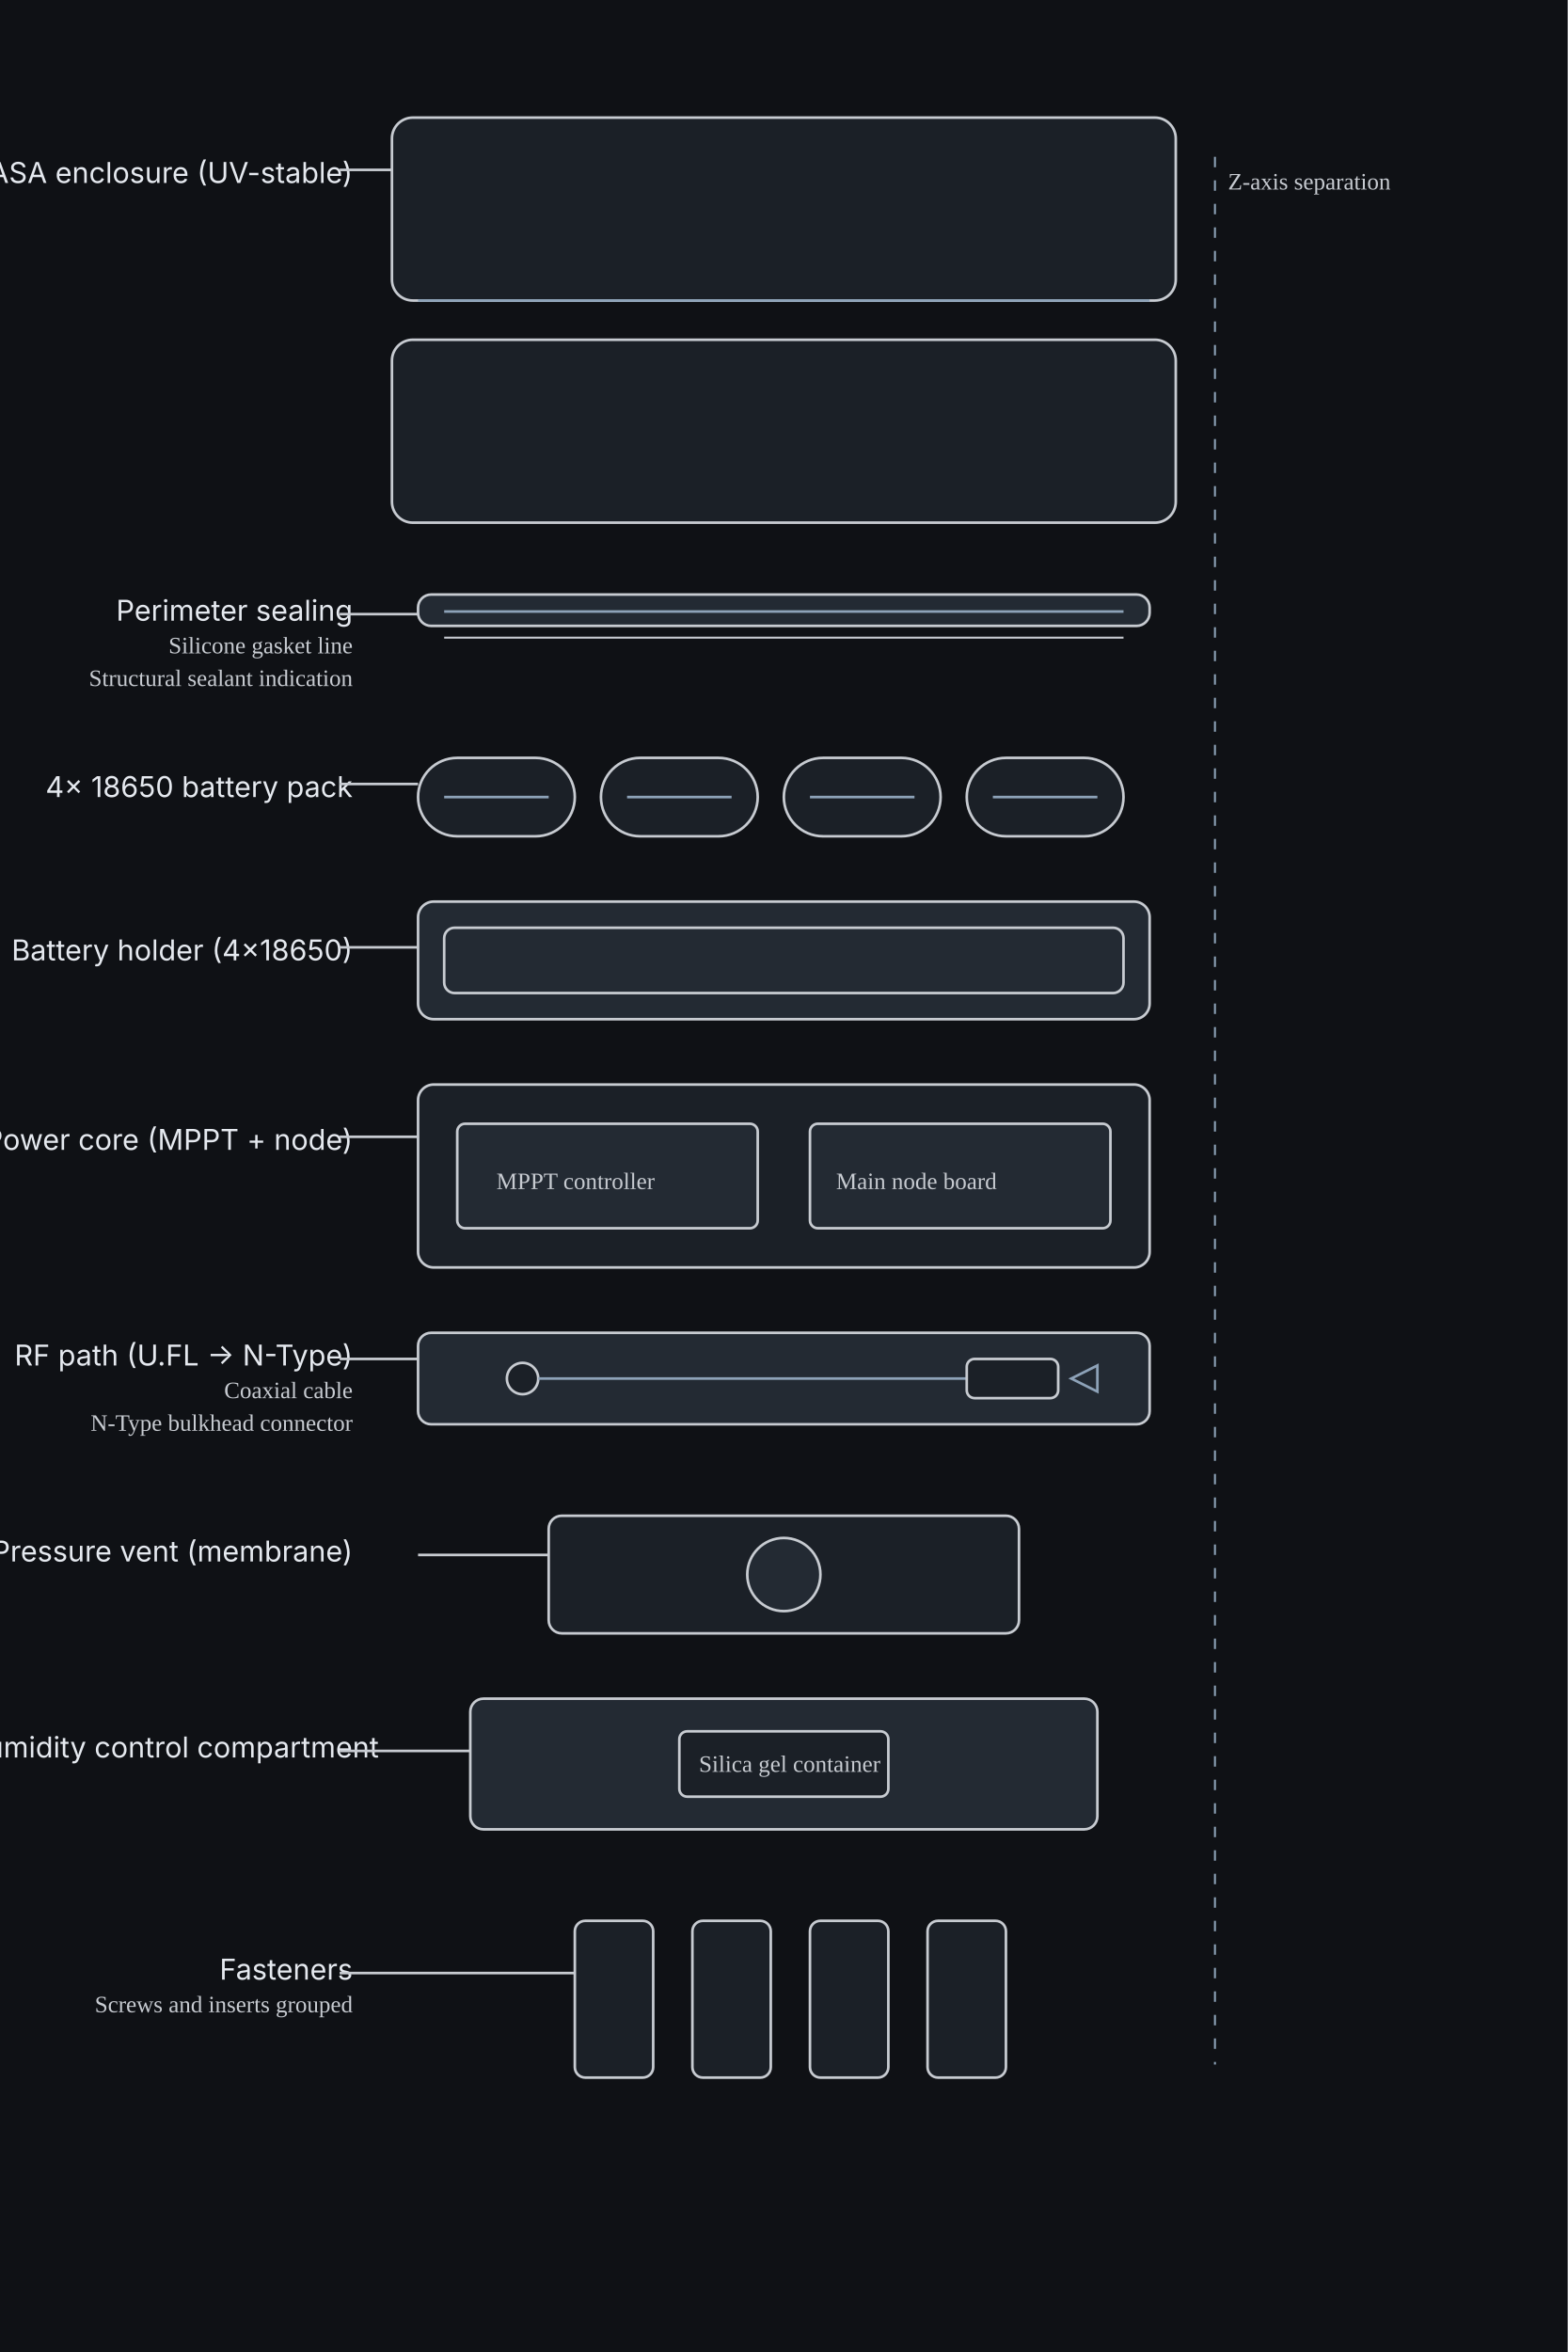
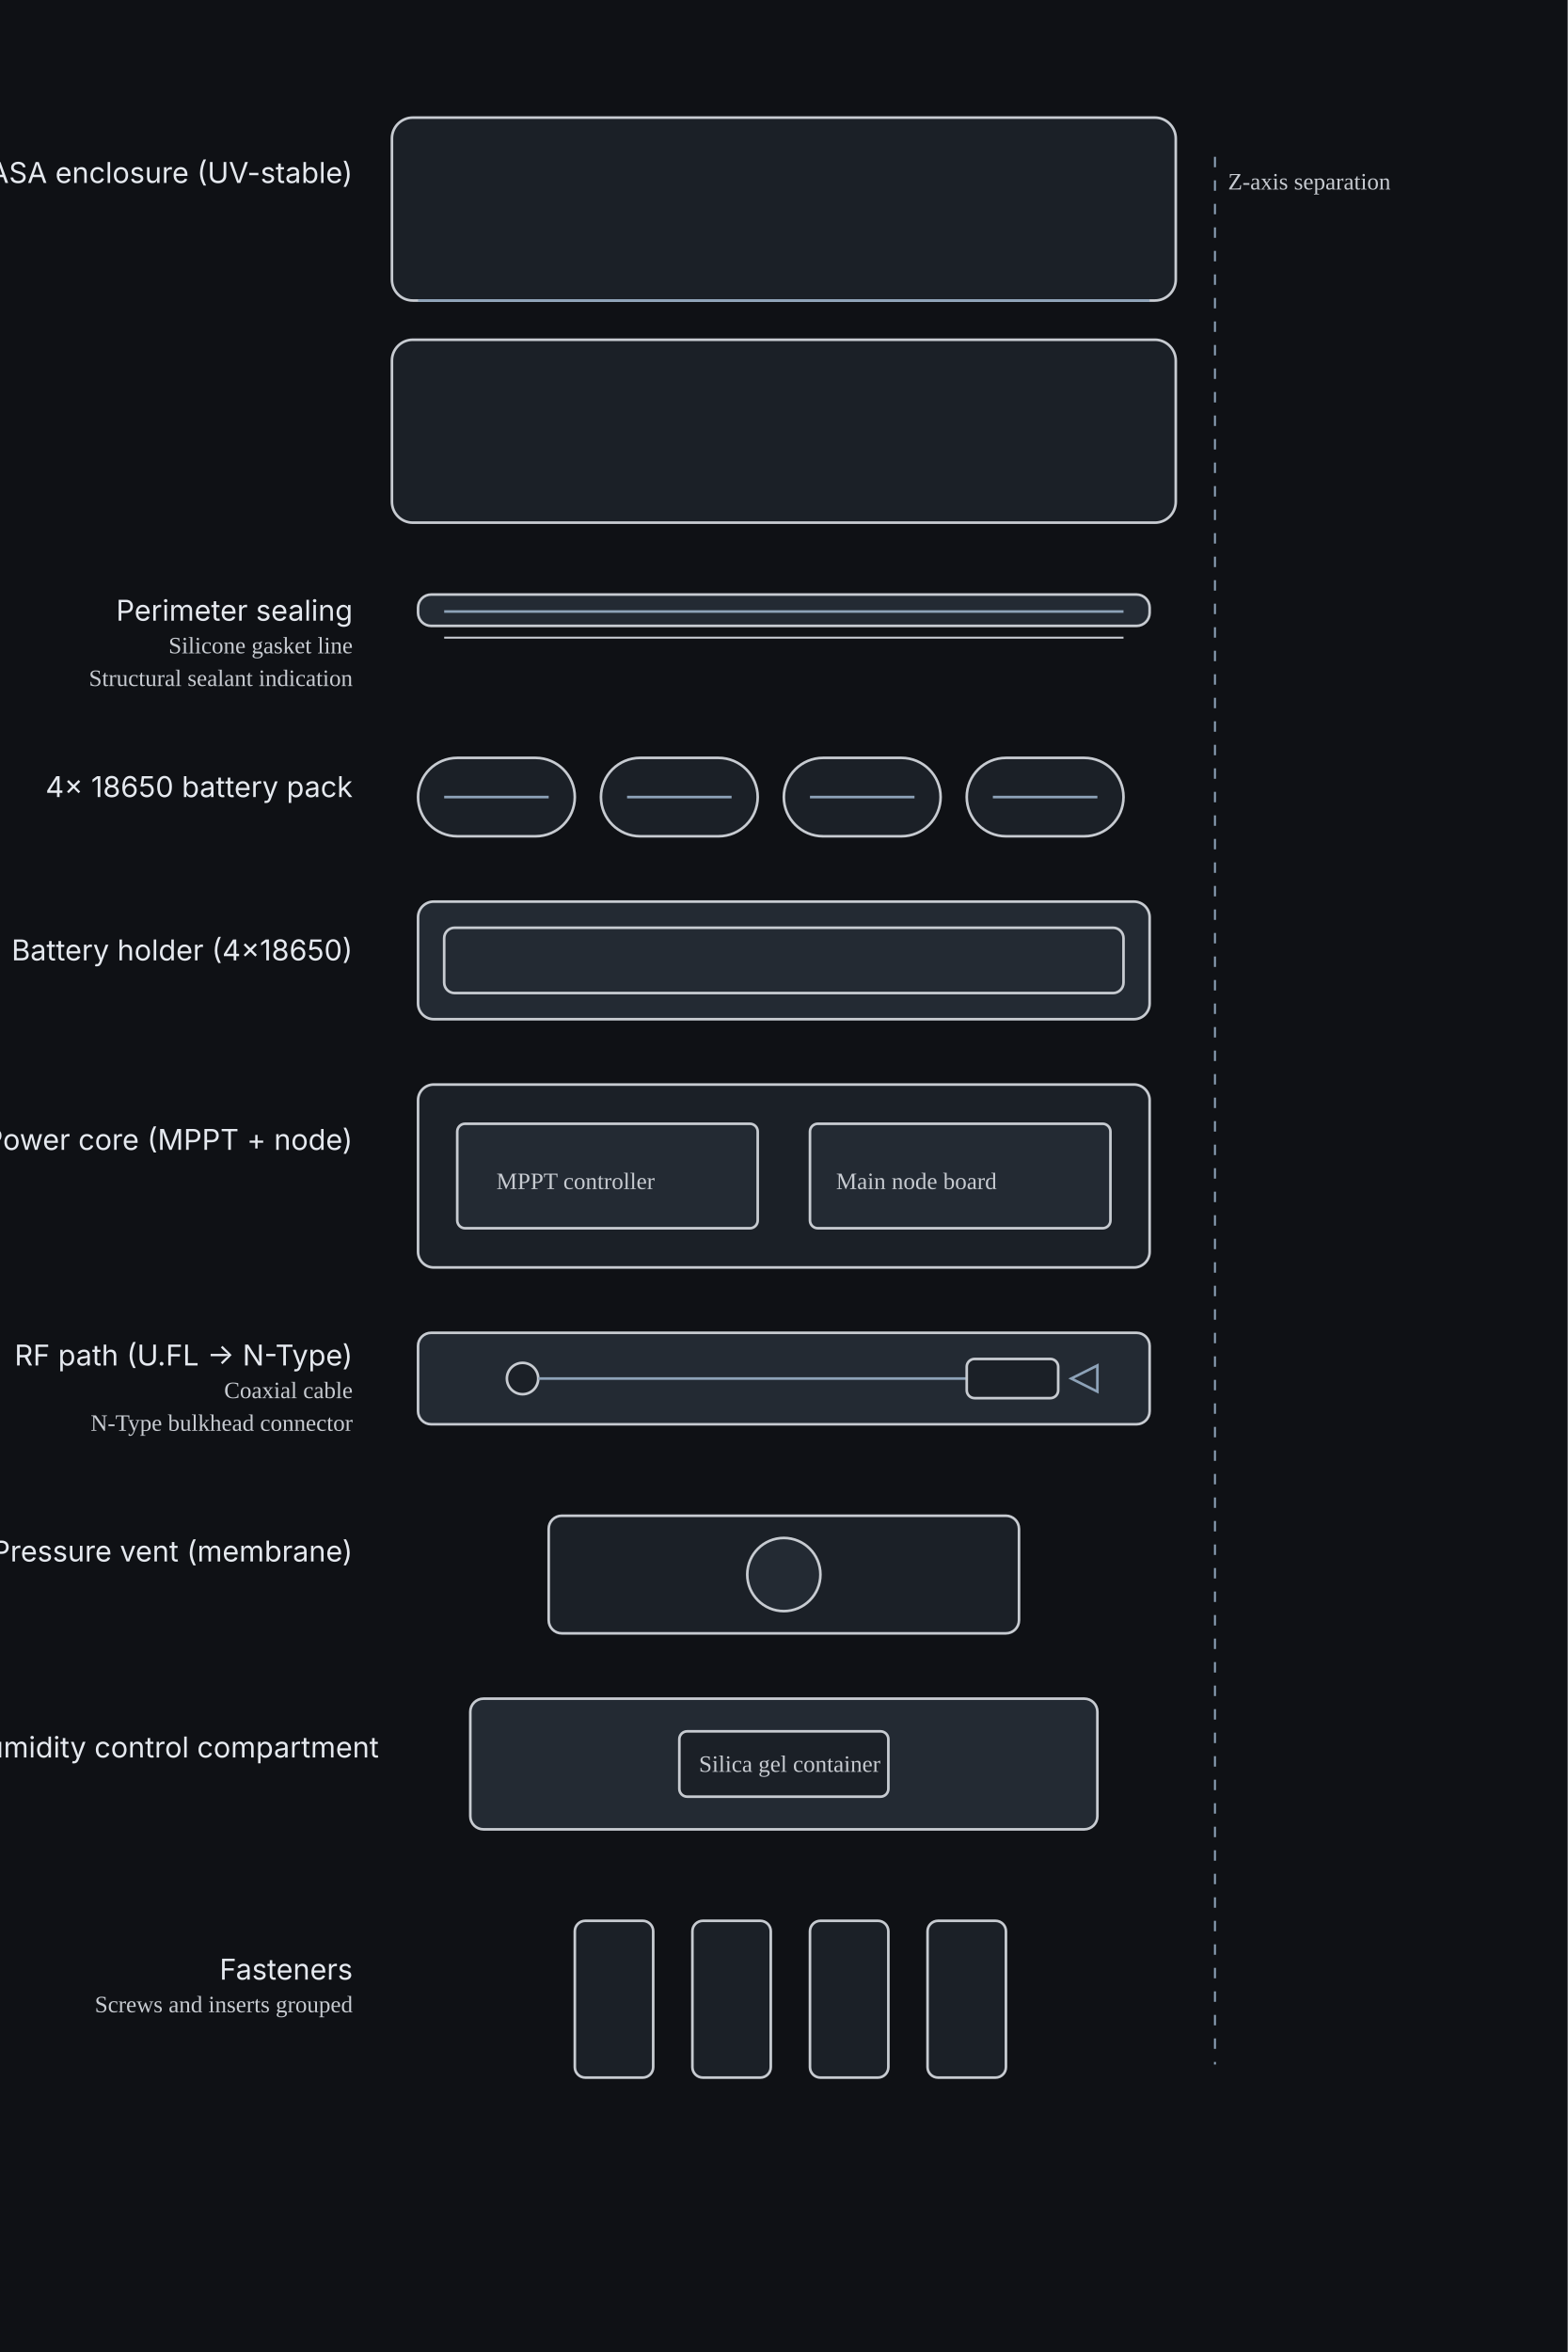
<svg xmlns="http://www.w3.org/2000/svg" width="1200" height="1800" viewBox="0 0 1200 1800">
  <defs>
    <style>
      .bg { fill: #0f1115; }
      .line { stroke: #c7cbd1; stroke-width: 2; fill: none; }
      .shape { fill: #1b2027; stroke: #c7cbd1; stroke-width: 2; }
      .shape-light { fill: #232a33; stroke: #c7cbd1; stroke-width: 2; }
      .accent { stroke: #8da2b8; stroke-width: 2; fill: none; }
      .label { fill: #e5e9ef; font-family: "Inter", "Segoe UI", Arial, sans-serif; font-size: 22px; }
      .small { font-size: 18px; fill: #c7cbd1; }
      .thin { stroke-width: 1.5; }
    </style>
  </defs>
  <rect class="bg" x="0" y="0" width="1200" height="1800" />
  <rect class="shape" x="300" y="90" width="600" height="140" rx="16" />
  <rect class="shape" x="300" y="260" width="600" height="140" rx="16" />
  <line class="accent" x1="320" y1="230" x2="880" y2="230" />
  <text class="label" text-anchor="end" x="270" y="140">ASA enclosure (UV-stable)</text>
-   <line class="line" x1="260" y1="130" x2="300" y2="130" />
  <rect class="shape-light" x="320" y="455" width="560" height="24" rx="10" />
  <line class="accent" x1="340" y1="468" x2="860" y2="468" />
  <path class="line thin" d="M340 488 L860 488" />
  <text class="label" text-anchor="end" x="270" y="475">Perimeter sealing</text>
  <text class="small" text-anchor="end" x="270" y="500">Silicone gasket line</text>
  <text class="small" text-anchor="end" x="270" y="525">Structural sealant indication</text>
-   <line class="line" x1="260" y1="470" x2="320" y2="470" />
  <g transform="translate(320,580)">
    <rect class="shape" x="0" y="0" width="120" height="60" rx="30" />
    <rect class="shape" x="140" y="0" width="120" height="60" rx="30" />
    <rect class="shape" x="280" y="0" width="120" height="60" rx="30" />
    <rect class="shape" x="420" y="0" width="120" height="60" rx="30" />
    <line class="accent" x1="20" y1="30" x2="100" y2="30" />
    <line class="accent" x1="160" y1="30" x2="240" y2="30" />
    <line class="accent" x1="300" y1="30" x2="380" y2="30" />
    <line class="accent" x1="440" y1="30" x2="520" y2="30" />
  </g>
  <text class="label" text-anchor="end" x="270" y="610">4× 18650 battery pack</text>
-   <line class="line" x1="260" y1="600" x2="320" y2="600" />
  <rect class="shape-light" x="320" y="690" width="560" height="90" rx="12" />
  <rect class="line" x="340" y="710" width="520" height="50" rx="8" />
  <text class="label" text-anchor="end" x="270" y="735">Battery holder (4×18650)</text>
-   <line class="line" x1="260" y1="725" x2="320" y2="725" />
  <rect class="shape" x="320" y="830" width="560" height="140" rx="12" />
  <rect class="shape-light" x="350" y="860" width="230" height="80" rx="6" />
  <rect class="shape-light" x="620" y="860" width="230" height="80" rx="6" />
  <text class="small" x="380" y="910">MPPT controller</text>
  <text class="small" x="640" y="910">Main node board</text>
  <text class="label" text-anchor="end" x="270" y="880">Power core (MPPT + node)</text>
-   <line class="line" x1="260" y1="870" x2="320" y2="870" />
  <g transform="translate(320,1020)">
    <rect class="shape-light" x="0" y="0" width="560" height="70" rx="10" />
    <circle class="shape" cx="80" cy="35" r="12" />
    <line class="accent" x1="92" y1="35" x2="420" y2="35" />
    <rect class="shape" x="420" y="20" width="70" height="30" rx="6" />
    <polygon class="accent" points="500,35 520,25 520,45" />
  </g>
  <text class="label" text-anchor="end" x="270" y="1045">RF path (U.FL → N-Type)</text>
  <text class="small" text-anchor="end" x="270" y="1070">Coaxial cable</text>
  <text class="small" text-anchor="end" x="270" y="1095">N-Type bulkhead connector</text>
-   <line class="line" x1="260" y1="1040" x2="320" y2="1040" />
  <rect class="shape" x="420" y="1160" width="360" height="90" rx="10" />
  <circle class="shape-light" cx="600" cy="1205" r="28" />
  <text class="label" text-anchor="end" x="270" y="1195">Pressure vent (membrane)</text>
-   <line class="line" x1="320" y1="1190" x2="420" y2="1190" />
  <rect class="shape-light" x="360" y="1300" width="480" height="100" rx="10" />
  <rect class="shape" x="520" y="1325" width="160" height="50" rx="6" />
  <text class="small" x="535" y="1356">Silica gel container</text>
  <text class="label" text-anchor="end" x="290" y="1345">Humidity control compartment</text>
-   <line class="line" x1="260" y1="1340" x2="360" y2="1340" />
  <g transform="translate(440,1470)">
    <rect class="shape" x="0" y="0" width="60" height="120" rx="8" />
    <rect class="shape" x="90" y="0" width="60" height="120" rx="8" />
    <rect class="shape" x="180" y="0" width="60" height="120" rx="8" />
    <rect class="shape" x="270" y="0" width="60" height="120" rx="8" />
  </g>
  <text class="label" text-anchor="end" x="270" y="1515">Fasteners</text>
  <text class="small" text-anchor="end" x="270" y="1540">Screws and inserts grouped</text>
-   <line class="line" x1="260" y1="1510" x2="440" y2="1510" />
  <text class="small" x="940" y="145">Z-axis separation</text>
  <line class="accent thin" x1="930" y1="120" x2="930" y2="1580" stroke-dasharray="8 10" />
</svg>
